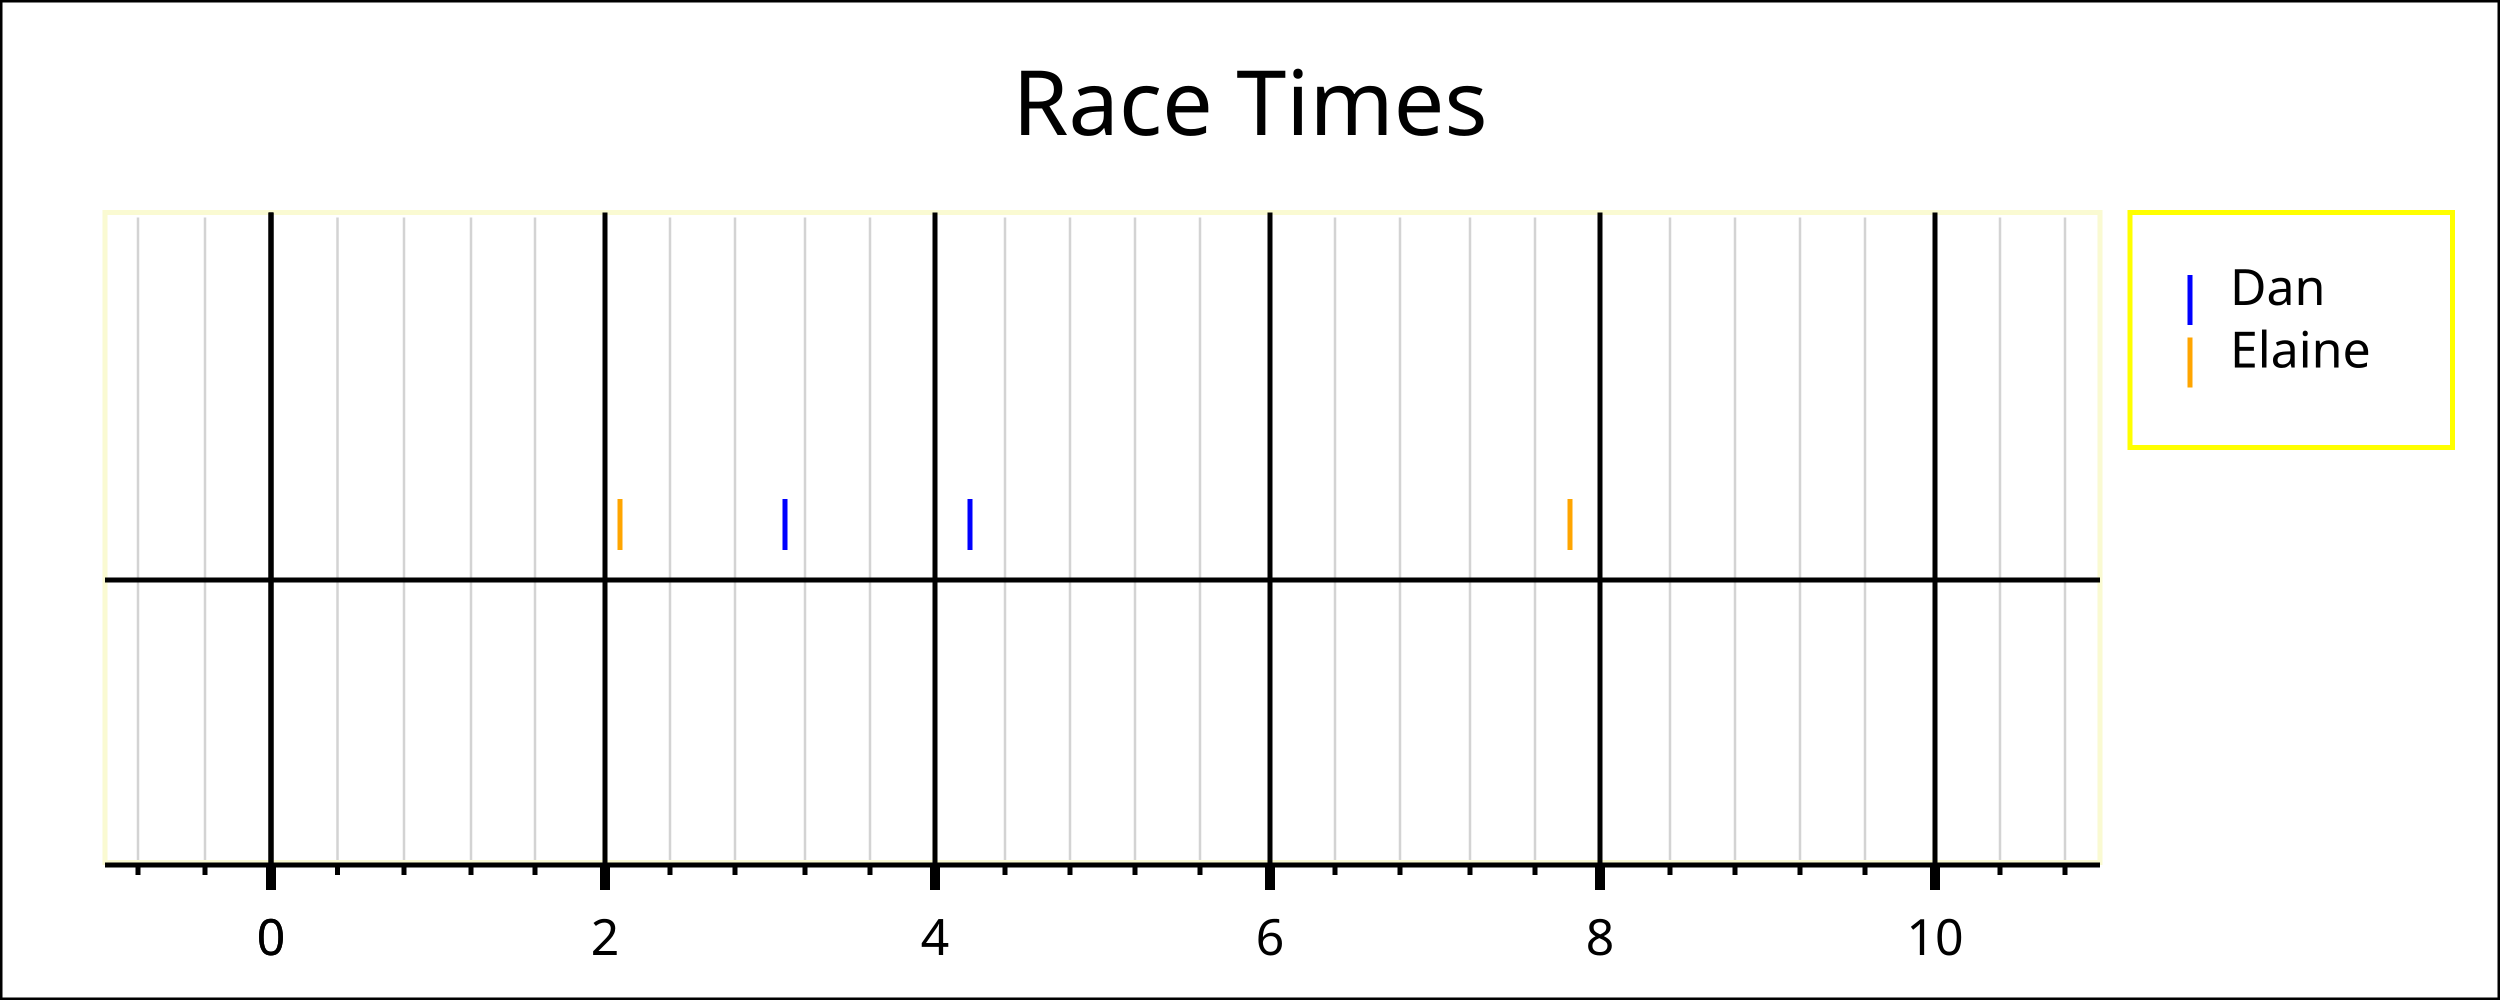
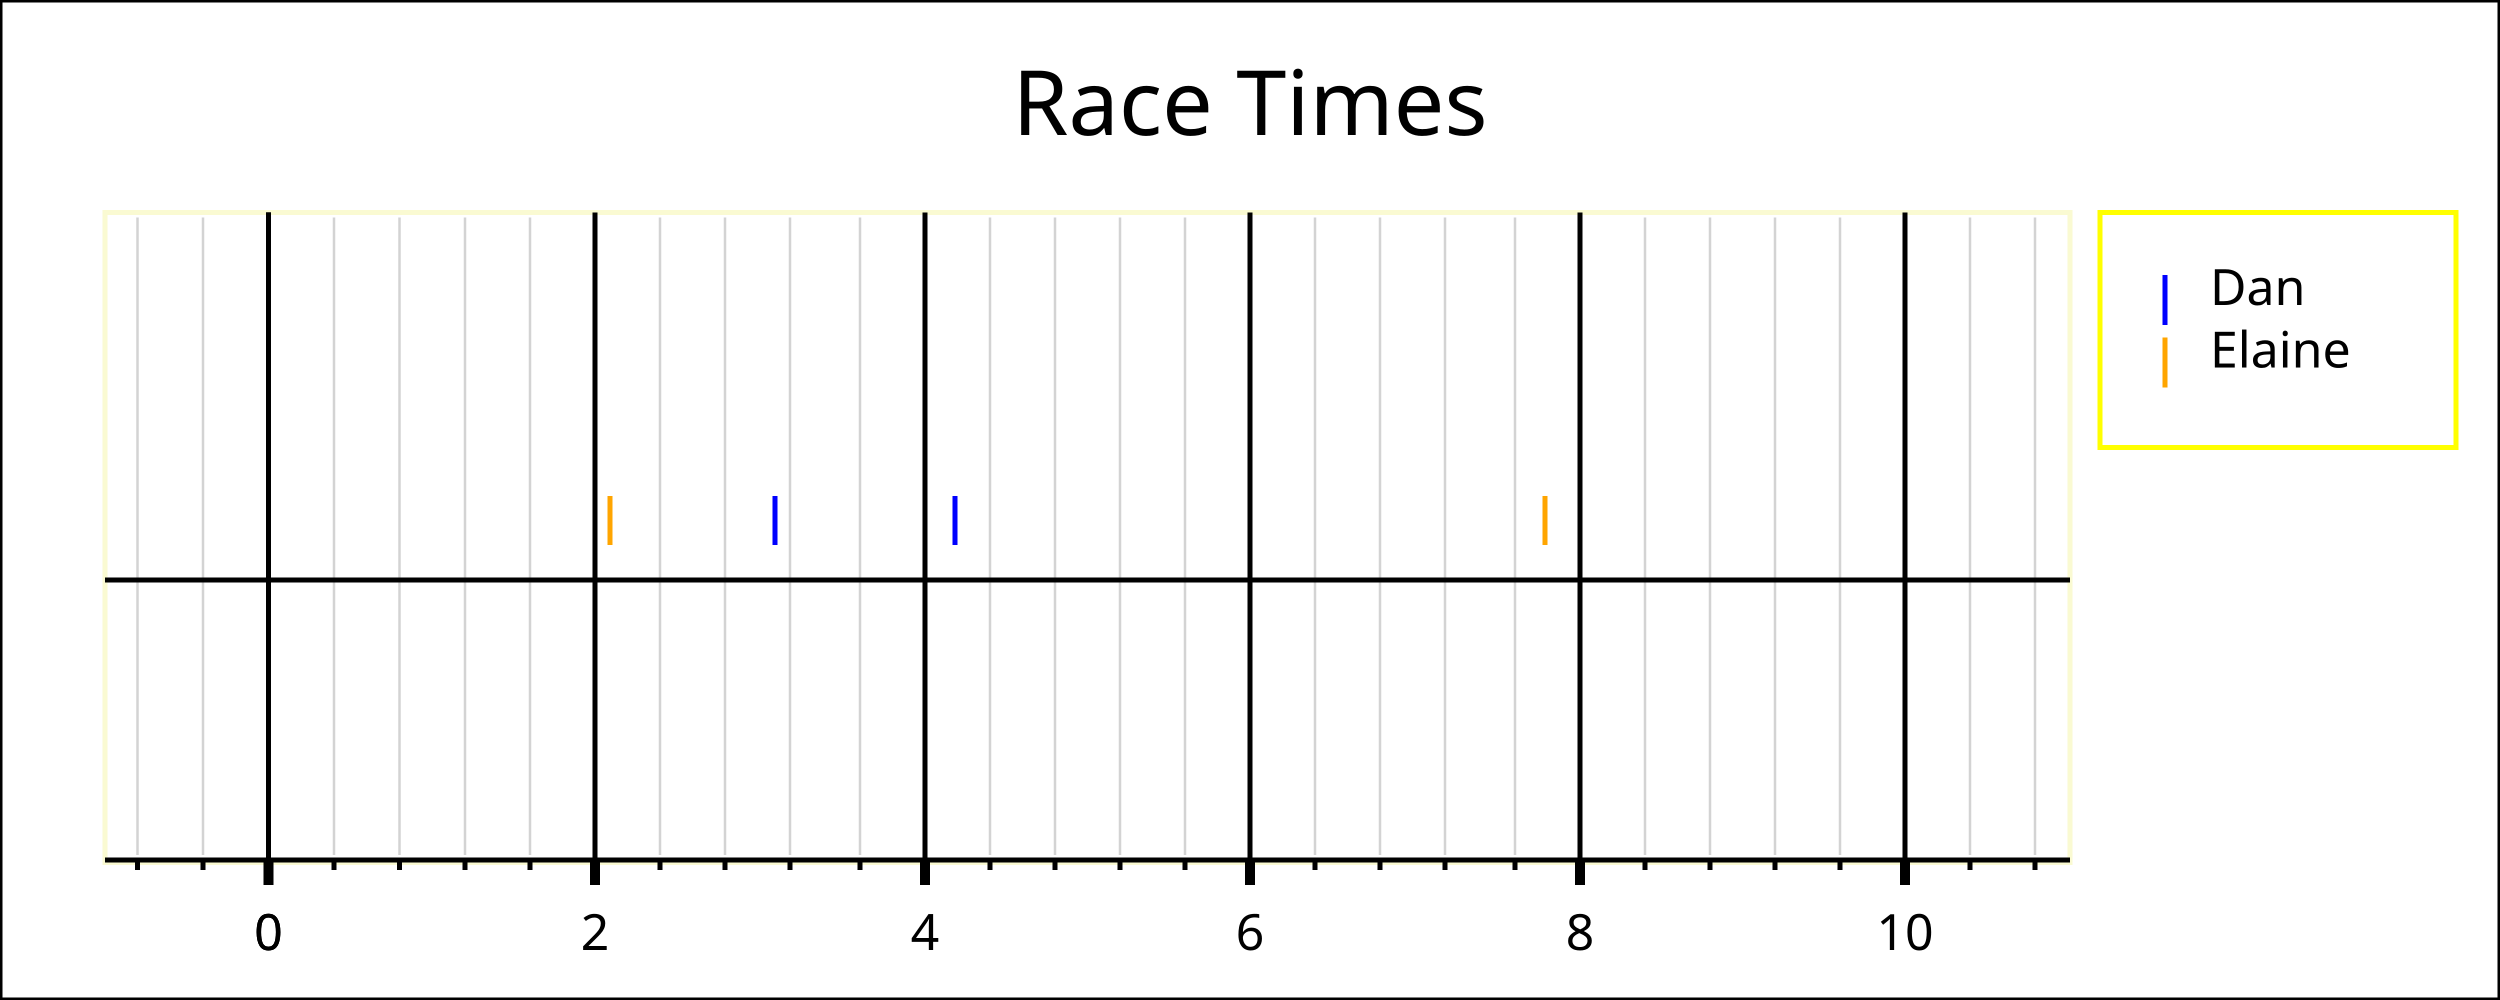
<svg xmlns="http://www.w3.org/2000/svg" width="500" height="200" version="1.1">
  <g id="imageBackground" stroke="rgb(0,0,0)" fill="rgb(255,255,255)" stroke-width="1">
    <rect x="0" y="0" width="500" height="200" />
  </g>
  <g id="plotBackground" stroke="rgb(250,250,210)" fill="rgb(255,255,255)" stroke-width="1">
-     <rect x="21" y="42.5" width="399" height="130" />
+     <rect x="21" y="42.5" width="393" height="130" />
  </g>
  <g id="xMinorGrid" stroke="rgb(211,211,211)" stroke-width="0.5">
-     <path d="M67.5,43.5 L67.5,172 M80.8,43.5 L80.8,172 M94.2,43.5 L94.2,172 M107,43.5 L107,172 M134,43.5 L134,172 M147,43.5 L147,172 M161,43.5 L161,172 M174,43.5 L174,172 M201,43.5 L201,172 M214,43.5 L214,172 M227,43.5 L227,172 M240,43.5 L240,172 M267,43.5 L267,172 M280,43.5 L280,172 M294,43.5 L294,172 M307,43.5 L307,172 M334,43.5 L334,172 M347,43.5 L347,172 M360,43.5 L360,172 M373,43.5 L373,172 M400,43.5 L400,172 M413,43.5 L413,172 M41,43.5 L41,172 M27.6,43.5 L27.6,172 " fill="none" />
+     <path d="M66.8,43.5 L66.8,171 M79.9,43.5 L79.9,171 M93,43.5 L93,171 M106,43.5 L106,171 M132,43.5 L132,171 M145,43.5 L145,171 M158,43.5 L158,171 M172,43.5 L172,171 M198,43.5 L198,171 M211,43.5 L211,171 M224,43.5 L224,171 M237,43.5 L237,171 M263,43.5 L263,171 M276,43.5 L276,171 M289,43.5 L289,171 M303,43.5 L303,171 M329,43.5 L329,171 M342,43.5 L342,171 M355,43.5 L355,171 M368,43.5 L368,171 M394,43.5 L394,171 M407,43.5 L407,171 M40.6,43.5 L40.6,171 M27.5,43.5 L27.5,171 " fill="none" />
  </g>
  <g id="xMajorGrid" stroke="rgb(0,0,0)" stroke-width="1">
-     <path d="M54.2,42.5 L54.2,173 M121,42.5 L121,173 M187,42.5 L187,173 M254,42.5 L254,173 M320,42.5 L320,173 M387,42.5 L387,173 M54.2,42.5 L54.2,173 " fill="none" />
+     <path d="M53.7,42.5 L53.7,172 M119,42.5 L119,172 M185,42.5 L185,172 M250,42.5 L250,172 M316,42.5 L316,172 M381,42.5 L381,172 M53.7,42.5 L53.7,172 " fill="none" />
  </g>
  <g id="xAxis" stroke="rgb(0,0,0)" stroke-width="1">
-     <line x1="54.2" y1="42.5" x2="54.2" y2="173" />
-     <line x1="21" y1="116" x2="420" y2="116" />
-     <line x1="21" y1="173" x2="420" y2="173" />
+     <line x1="53.7" y1="42.5" x2="53.7" y2="172" />
+     <line x1="21" y1="116" x2="414" y2="116" />
+     <line x1="21" y1="172" x2="414" y2="172" />
  </g>
  <g id="xMinorTicks" stroke="rgb(0,0,0)" stroke-width="1">
-     <path d="M67.5,173 L67.5,175 M80.8,173 L80.8,175 M94.2,173 L94.2,175 M107,173 L107,175 M134,173 L134,175 M147,173 L147,175 M161,173 L161,175 M174,173 L174,175 M201,173 L201,175 M214,173 L214,175 M227,173 L227,175 M240,173 L240,175 M267,173 L267,175 M280,173 L280,175 M294,173 L294,175 M307,173 L307,175 M334,173 L334,175 M347,173 L347,175 M360,173 L360,175 M373,173 L373,175 M400,173 L400,175 M413,173 L413,175 M41,173 L41,175 M27.6,173 L27.6,175 " fill="none" />
+     <path d="M66.8,172 L66.8,174 M79.9,172 L79.9,174 M93,172 L93,174 M106,172 L106,174 M132,172 L132,174 M145,172 L145,174 M158,172 L158,174 M172,172 L172,174 M198,172 L198,174 M211,172 L211,174 M224,172 L224,174 M237,172 L237,174 M263,172 L263,174 M276,172 L276,174 M289,172 L289,174 M303,172 L303,174 M329,172 L329,174 M342,172 L342,174 M355,172 L355,174 M368,172 L368,174 M394,172 L394,174 M407,172 L407,174 M40.6,172 L40.6,174 M27.5,172 L27.5,174 " fill="none" />
  </g>
  <g id="xMajorTicks" stroke="rgb(0,0,0)" stroke-width="2">
-     <path d="M54.2,173 L54.2,178 M121,173 L121,178 M187,173 L187,178 M254,173 L254,178 M320,173 L320,178 M387,173 L387,178 M54.2,173 L54.2,178 " fill="none" />
+     <path d="M53.7,172 L53.7,177 M119,172 L119,177 M185,172 L185,177 M250,172 L250,177 M316,172 L316,177 M381,172 L381,177 M53.7,172 L53.7,177 " fill="none" />
  </g>
  <g id="xTicksValues">
-     <text x="54.2" y="191" text-anchor="middle" font-size="10" font-family="Verdana">0</text>
-     <text x="121" y="191" text-anchor="middle" font-size="10" font-family="Verdana">2</text>
-     <text x="187" y="191" text-anchor="middle" font-size="10" font-family="Verdana">4</text>
-     <text x="254" y="191" text-anchor="middle" font-size="10" font-family="Verdana">6</text>
-     <text x="320" y="191" text-anchor="middle" font-size="10" font-family="Verdana">8</text>
-     <text x="387" y="191" text-anchor="middle" font-size="10" font-family="Verdana">10</text>
-     <text x="54.2" y="191" text-anchor="middle" font-size="10" font-family="Verdana">0</text>
+     <text x="53.7" y="190" text-anchor="middle" font-size="10" font-family="Verdana">0</text>
+     <text x="119" y="190" text-anchor="middle" font-size="10" font-family="Verdana">2</text>
+     <text x="185" y="190" text-anchor="middle" font-size="10" font-family="Verdana">4</text>
+     <text x="250" y="190" text-anchor="middle" font-size="10" font-family="Verdana">6</text>
+     <text x="316" y="190" text-anchor="middle" font-size="10" font-family="Verdana">8</text>
+     <text x="381" y="190" text-anchor="middle" font-size="10" font-family="Verdana">10</text>
+     <text x="53.7" y="190" text-anchor="middle" font-size="10" font-family="Verdana">0</text>
  </g>
  <g id="xLabel">
-     <text x="220" y="202" text-anchor="middle" font-size="10" font-family="Verdana" />
+     <text x="217" y="200" text-anchor="middle" font-size="10" font-family="Verdana" />
  </g>
  <g id="plotPoints">
    <g stroke="rgb(0,0,255)">
-       <line x1="157" y1="110" x2="157" y2="99.8" />
-       <line x1="194" y1="110" x2="194" y2="99.8" />
+       <line x1="155" y1="109" x2="155" y2="99.2" />
+       <line x1="191" y1="109" x2="191" y2="99.2" />
    </g>
    <g stroke="rgb(255,165,0)">
-       <line x1="124" y1="110" x2="124" y2="99.8" />
-       <line x1="314" y1="110" x2="314" y2="99.8" />
+       <line x1="122" y1="109" x2="122" y2="99.2" />
+       <line x1="309" y1="109" x2="309" y2="99.2" />
    </g>
  </g>
  <g id="legendBackground" stroke="rgb(255,255,0)" fill="rgb(255,255,255)" stroke-width="1">
-     <rect x="426" y="42.5" width="64.5" height="47" />
+     <rect x="420" y="42.5" width="71.2" height="47" />
  </g>
  <g id="legendPoints">
    <g stroke="rgb(0,0,255)">
-       <line x1="438" y1="65" x2="438" y2="55" />
+       <line x1="433" y1="65" x2="433" y2="55" />
    </g>
    <g stroke="rgb(255,165,0)">
-       <line x1="438" y1="77.5" x2="438" y2="67.5" />
+       <line x1="433" y1="77.5" x2="433" y2="67.5" />
    </g>
  </g>
  <g id="legendText">
-     <text x="446" y="61" font-size="10" font-family="Verdana">Dan</text>
-     <text x="446" y="73.5" font-size="10" font-family="Verdana">Elaine</text>
+     <text x="442" y="61" font-size="10" font-family="Verdana" textLength="19.2">Dan</text>
+     <text x="442" y="73.5" font-size="10" font-family="Verdana" textLength="37.2">Elaine</text>
  </g>
  <g id="title">
    <text x="250" y="27" text-anchor="middle" font-size="18" font-family="Verdana">Race Times</text>
  </g>
</svg>
